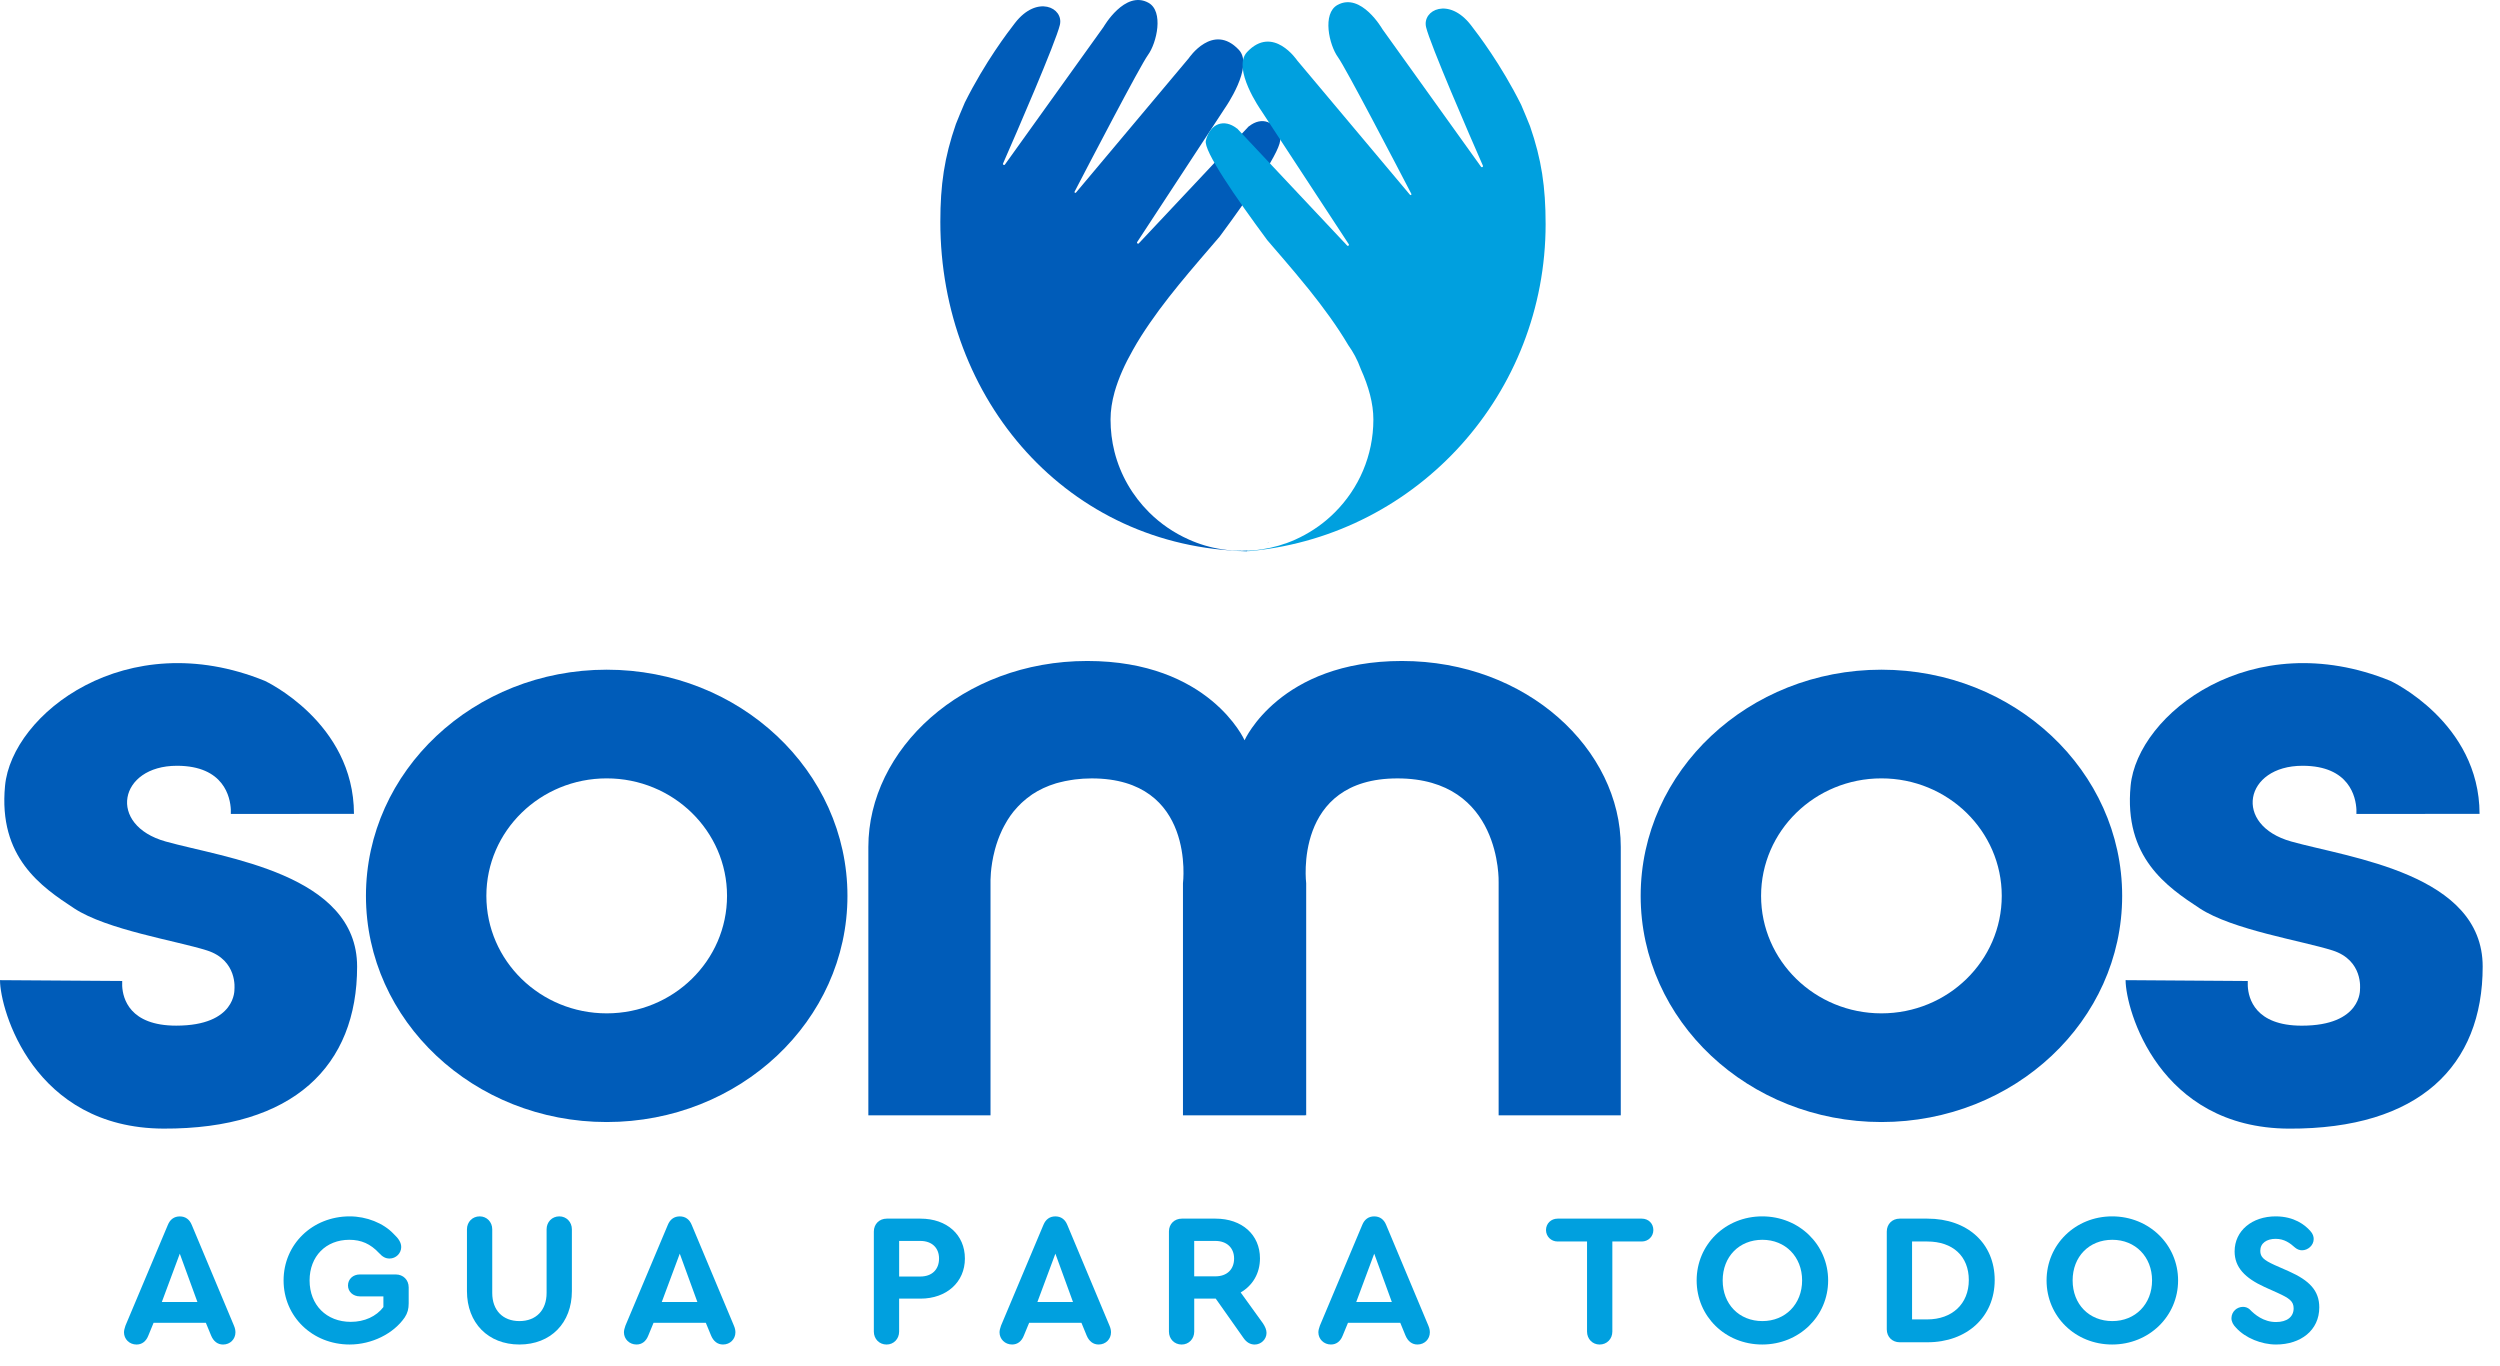
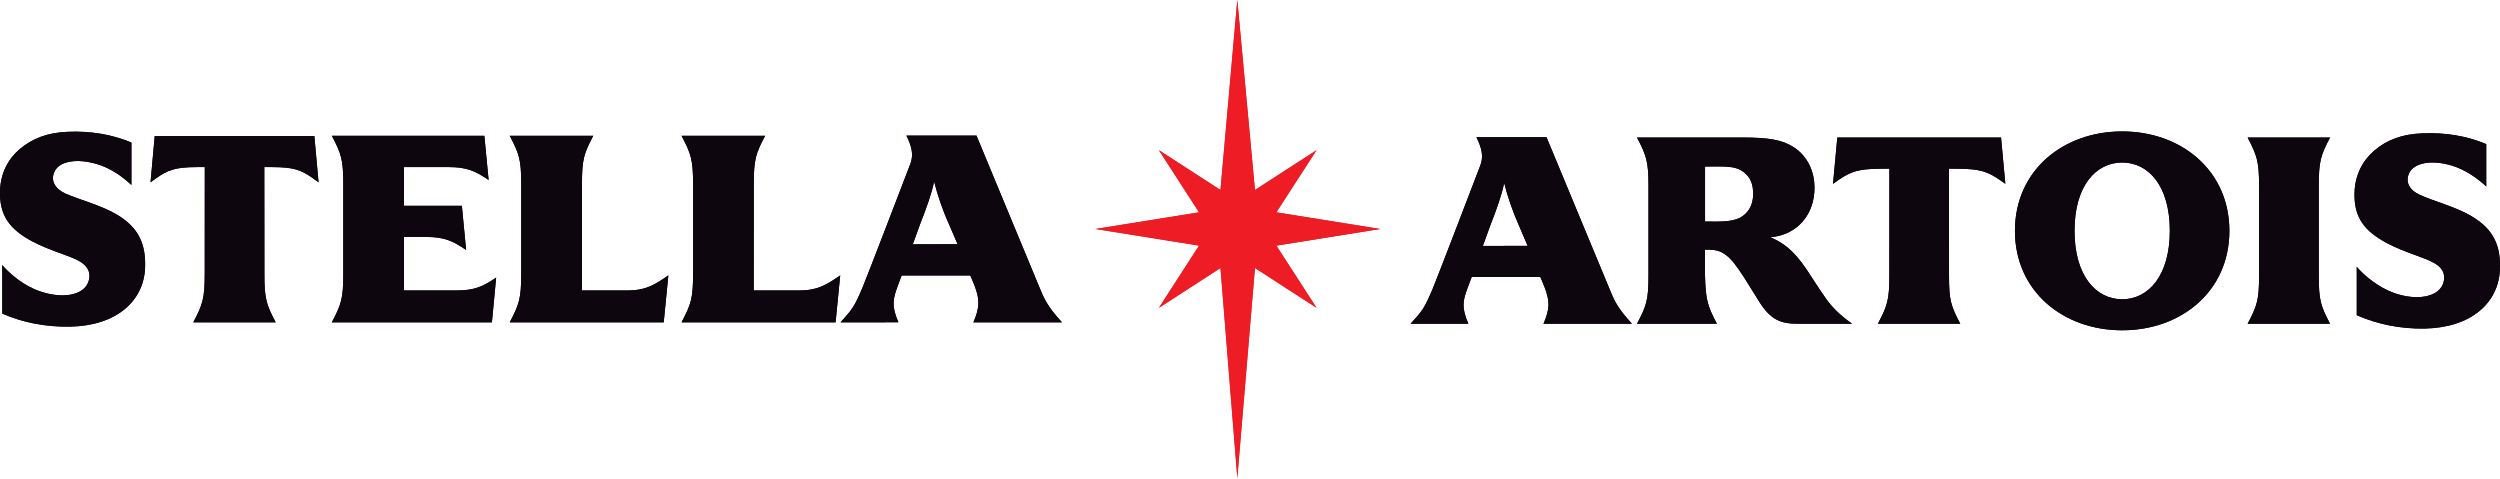
- <svg xmlns="http://www.w3.org/2000/svg" width="97" height="53" viewBox="0 0 97 53" fill="none">
-   <path d="M23.54 25.984C18.381 25.984 14.199 29.913 14.199 34.76C14.199 39.606 18.381 43.535 23.54 43.535C28.699 43.535 32.881 39.606 32.881 34.76C32.881 29.913 28.699 25.984 23.54 25.984ZM23.54 39.318C20.962 39.318 18.871 37.277 18.871 34.76C18.871 32.242 20.962 30.201 23.54 30.201C26.119 30.201 28.209 32.242 28.209 34.76C28.209 37.277 26.119 39.318 23.54 39.318Z" fill="#005CB9" />
-   <path d="M72.999 25.984C67.84 25.984 63.658 29.913 63.658 34.76C63.658 39.606 67.84 43.535 72.999 43.535C78.158 43.535 82.34 39.606 82.34 34.76C82.34 29.913 78.157 25.984 72.999 25.984ZM72.999 39.318C70.421 39.318 68.33 37.277 68.33 34.76C68.33 32.242 70.421 30.201 72.999 30.201C75.578 30.201 77.668 32.242 77.668 34.76C77.668 37.277 75.578 39.318 72.999 39.318Z" fill="#005CB9" />
-   <path d="M54.393 25.646C49.654 25.646 48.289 28.722 48.289 28.722C48.289 28.722 46.925 25.646 42.186 25.646C37.322 25.646 33.692 29.09 33.692 32.862V33.345C33.692 35.36 33.692 37.969 33.692 40.007C33.692 41.882 33.692 43.275 33.692 43.275H33.701H33.755H38.379H38.429H38.432V34.226C38.432 34.226 38.415 33.67 38.601 32.972C38.605 32.959 38.608 32.945 38.612 32.932C38.639 32.832 38.671 32.73 38.708 32.626C38.715 32.605 38.722 32.585 38.73 32.564C38.766 32.466 38.807 32.366 38.853 32.267C38.864 32.242 38.875 32.216 38.887 32.191C38.931 32.099 38.982 32.008 39.034 31.918C39.053 31.884 39.071 31.851 39.092 31.818C39.162 31.706 39.239 31.595 39.325 31.488C39.34 31.469 39.358 31.452 39.373 31.433C39.45 31.341 39.533 31.252 39.623 31.166C39.645 31.144 39.669 31.123 39.693 31.102C39.786 31.018 39.887 30.938 39.995 30.862C40.016 30.848 40.035 30.832 40.056 30.818C40.318 30.644 40.624 30.499 40.977 30.392C41.019 30.38 41.063 30.369 41.107 30.358C41.246 30.321 41.393 30.291 41.547 30.267C41.6 30.259 41.652 30.25 41.707 30.243C41.912 30.218 42.125 30.202 42.356 30.202C46.409 30.203 45.899 34.271 45.899 34.271V43.274H45.908H45.921H45.928H50.657V43.245C50.661 43.255 50.667 43.263 50.671 43.274H50.68V34.271C50.68 34.271 50.166 30.202 54.221 30.202C58.275 30.202 58.147 34.226 58.147 34.226V43.275H58.151H58.201H62.877H62.886C62.886 43.275 62.886 41.882 62.886 40.007C62.886 37.801 62.886 34.927 62.886 32.862C62.886 29.09 59.257 25.646 54.393 25.646Z" fill="#005CB9" />
-   <path d="M6.43 32.651C4.152 32.014 4.606 29.712 6.865 29.712C8.698 29.712 8.933 30.942 8.956 31.408L8.956 31.581L13.734 31.578C13.728 28.022 10.276 26.418 10.276 26.418C4.893 24.229 0.46 27.71 0.196 30.486C-0.071 33.265 1.601 34.407 2.876 35.243C4.151 36.08 6.833 36.498 8.031 36.877C9.229 37.26 9.096 38.381 9.096 38.381C9.096 38.381 9.173 39.795 6.836 39.795C5.027 39.795 4.766 38.74 4.741 38.259L4.741 38.084C4.741 38.077 4.742 38.066 4.742 38.06C4.741 38.06 4.739 38.062 4.737 38.062L0 38.03C0.004 39.174 1.288 43.766 6.338 43.79C11.394 43.811 13.856 41.352 13.856 37.503C13.856 33.903 8.707 33.289 6.43 32.651Z" fill="#005CB9" />
-   <path d="M88.902 32.651C86.625 32.014 87.079 29.712 89.338 29.712C91.171 29.712 91.405 30.941 91.429 31.408L91.429 31.581L96.207 31.578C96.201 28.022 92.749 26.418 92.749 26.418C87.366 24.229 82.932 27.711 82.668 30.487C82.401 33.266 84.074 34.407 85.349 35.244C86.624 36.08 89.305 36.498 90.503 36.877C91.701 37.26 91.568 38.381 91.568 38.381C91.568 38.381 91.645 39.796 89.308 39.796C87.501 39.796 87.239 38.741 87.214 38.26L87.213 38.085C87.214 38.077 87.214 38.067 87.215 38.061C87.213 38.061 87.211 38.062 87.21 38.063L82.473 38.03C82.476 39.174 83.761 43.767 88.81 43.791C93.867 43.811 96.328 41.353 96.328 37.503C96.328 33.903 91.18 33.289 88.902 32.651Z" fill="#005CB9" />
-   <path d="M47.426 21.314C46.969 21.247 46.532 21.117 46.124 20.932C45.546 20.676 45.023 20.315 44.585 19.879C43.941 19.237 43.469 18.43 43.241 17.524C43.141 17.124 43.089 16.706 43.089 16.275C43.089 15.929 43.145 15.573 43.246 15.21C43.399 14.67 43.649 14.116 43.964 13.565C44.157 13.22 44.376 12.877 44.611 12.537C45.077 11.858 45.608 11.198 46.124 10.582C46.417 10.232 46.707 9.897 46.978 9.581C47.1 9.439 47.215 9.305 47.327 9.174C48.551 7.518 49.764 5.754 49.668 5.37C49.497 4.685 48.946 4.522 48.472 4.892C48.464 4.898 48.455 4.898 48.449 4.905L44.185 9.443C44.151 9.478 44.095 9.433 44.122 9.392L47.527 4.195C47.527 4.195 48.667 2.572 48.068 1.934C47.06 0.862 46.125 2.258 46.125 2.258L41.748 7.473C41.723 7.502 41.676 7.472 41.694 7.437C42.236 6.394 44.242 2.544 44.54 2.135C44.885 1.663 45.161 0.439 44.559 0.107C43.644 -0.397 42.818 1.045 42.818 1.045L38.991 6.385C38.962 6.426 38.898 6.39 38.918 6.344C39.431 5.179 40.967 1.631 41.123 0.967C41.28 0.298 40.237 -0.215 39.381 0.893C39.103 1.253 38.224 2.401 37.436 3.977C37.393 4.064 37.096 4.79 37.088 4.816C36.641 6.106 36.485 7.168 36.485 8.608C36.485 15.525 41.432 21.248 48.379 21.387C48.384 21.381 48.399 21.372 48.411 21.365C48.337 21.368 48.264 21.373 48.19 21.373C47.929 21.373 47.673 21.354 47.426 21.314Z" fill="#005CB9" />
-   <path d="M49.185 21.075C49.195 21.073 49.202 21.07 49.204 21.066C49.224 21.028 49.216 21.036 49.185 21.075Z" fill="#005CB9" />
-   <path d="M59.367 4.901C59.358 4.875 59.062 4.149 59.019 4.062C58.231 2.486 57.351 1.337 57.074 0.978C56.218 -0.13 55.175 0.384 55.332 1.053C55.488 1.716 57.025 5.265 57.537 6.429C57.557 6.476 57.494 6.511 57.464 6.47L53.637 1.131C53.637 1.131 52.811 -0.312 51.896 0.192C51.293 0.524 51.57 1.748 51.914 2.22C52.212 2.629 54.218 6.479 54.761 7.523C54.779 7.557 54.732 7.587 54.707 7.558L50.329 2.343C50.329 2.343 49.394 0.947 48.386 2.02C47.787 2.657 48.928 4.28 48.928 4.28L52.333 9.477C52.359 9.518 52.304 9.563 52.27 9.528L48.005 4.99C47.999 4.983 47.99 4.983 47.983 4.978C47.508 4.607 46.958 4.771 46.787 5.455C46.69 5.844 47.931 7.643 49.168 9.315C49.243 9.402 49.319 9.49 49.397 9.582C49.668 9.896 49.958 10.232 50.25 10.58C50.429 10.792 50.609 11.012 50.79 11.236C51.343 11.927 51.881 12.658 52.316 13.396C52.497 13.649 52.664 13.944 52.803 14.329C53.103 14.995 53.287 15.652 53.287 16.276C53.287 17.683 52.719 18.953 51.793 19.879C51.4 20.274 50.943 20.6 50.443 20.848C50.378 20.878 50.316 20.911 50.251 20.939C49.844 21.121 49.407 21.247 48.956 21.315C48.704 21.354 48.448 21.373 48.19 21.373C47.928 21.373 47.672 21.354 47.426 21.315C47.776 21.373 48.253 21.409 48.601 21.373C55.049 20.718 59.97 15.256 59.97 8.693C59.969 7.253 59.813 6.191 59.367 4.901Z" fill="#00A0DF" />
-   <path d="M9.135 51.696C9.135 51.957 8.932 52.168 8.656 52.168C8.445 52.168 8.285 52.045 8.191 51.819L7.987 51.325H5.959L5.756 51.819C5.669 52.044 5.508 52.168 5.298 52.168C5.021 52.168 4.811 51.957 4.811 51.696C4.811 51.623 4.833 51.536 4.868 51.434L6.511 47.531C6.598 47.313 6.758 47.197 6.976 47.197C7.194 47.197 7.355 47.313 7.442 47.531L9.077 51.434C9.121 51.536 9.135 51.623 9.135 51.696ZM6.279 50.518H7.66L6.976 48.643L6.279 50.518Z" fill="#00A0DF" />
-   <path d="M11.003 49.681C11.003 48.278 12.122 47.195 13.569 47.195C14.223 47.195 14.877 47.457 15.269 47.871C15.48 48.068 15.567 48.22 15.567 48.388C15.567 48.627 15.363 48.831 15.116 48.831C14.964 48.831 14.847 48.772 14.702 48.613C14.375 48.264 14.019 48.104 13.554 48.104C12.645 48.104 12.012 48.744 12.012 49.681C12.012 50.634 12.667 51.288 13.611 51.288C14.142 51.288 14.6 51.077 14.876 50.714V50.299H13.96C13.699 50.299 13.502 50.117 13.502 49.877C13.502 49.63 13.698 49.449 13.96 49.449H15.356C15.646 49.449 15.857 49.66 15.857 49.95V50.568C15.857 50.786 15.814 50.946 15.705 51.113C15.269 51.752 14.418 52.167 13.568 52.167C12.122 52.167 11.003 51.084 11.003 49.681Z" fill="#00A0DF" />
-   <path d="M18.118 50.095V47.697C18.118 47.413 18.329 47.195 18.612 47.195C18.889 47.195 19.099 47.413 19.099 47.697V50.168C19.099 50.837 19.507 51.258 20.154 51.258C20.8 51.258 21.208 50.837 21.208 50.168V47.697C21.208 47.413 21.418 47.195 21.702 47.195C21.978 47.195 22.189 47.413 22.189 47.697V50.095C22.189 51.331 21.368 52.167 20.154 52.167C18.939 52.167 18.118 51.331 18.118 50.095Z" fill="#00A0DF" />
-   <path d="M28.534 51.695C28.534 51.956 28.33 52.167 28.054 52.167C27.843 52.167 27.684 52.044 27.589 51.818L27.385 51.324H25.358L25.154 51.818C25.067 52.043 24.907 52.167 24.696 52.167C24.42 52.167 24.209 51.956 24.209 51.695C24.209 51.622 24.231 51.535 24.267 51.434L25.91 47.53C25.997 47.312 26.157 47.196 26.375 47.196C26.593 47.196 26.753 47.312 26.84 47.53L28.475 51.434C28.519 51.535 28.534 51.622 28.534 51.695ZM25.677 50.517H27.058L26.375 48.642L25.677 50.517Z" fill="#00A0DF" />
-   <path d="M33.905 51.666V47.785C33.905 47.494 34.116 47.283 34.407 47.283H35.715C36.74 47.283 37.438 47.908 37.438 48.831C37.438 49.747 36.726 50.387 35.715 50.387H34.886V51.666C34.886 51.95 34.675 52.168 34.399 52.168C34.116 52.168 33.905 51.95 33.905 51.666ZM35.708 49.529C36.159 49.529 36.435 49.26 36.435 48.831C36.435 48.417 36.159 48.148 35.708 48.148H34.887V49.529H35.708Z" fill="#00A0DF" />
-   <path d="M43.107 51.695C43.107 51.956 42.904 52.167 42.627 52.167C42.417 52.167 42.257 52.044 42.162 51.818L41.959 51.324H39.931L39.727 51.818C39.64 52.043 39.48 52.167 39.269 52.167C38.993 52.167 38.782 51.956 38.782 51.695C38.782 51.622 38.804 51.535 38.84 51.434L40.483 47.53C40.571 47.312 40.73 47.196 40.948 47.196C41.166 47.196 41.326 47.312 41.413 47.53L43.048 51.434C43.093 51.535 43.107 51.622 43.107 51.695ZM40.251 50.517H41.632L40.949 48.642L40.251 50.517Z" fill="#00A0DF" />
-   <path d="M49.141 51.717C49.141 51.964 48.93 52.168 48.683 52.168C48.508 52.168 48.363 52.081 48.247 51.913L47.171 50.387H47.164H46.336V51.666C46.336 51.95 46.125 52.168 45.849 52.168C45.565 52.168 45.355 51.95 45.355 51.666V47.778C45.355 47.494 45.565 47.283 45.856 47.283H47.164C48.189 47.283 48.887 47.908 48.887 48.824C48.887 49.406 48.603 49.878 48.138 50.147L49.003 51.346C49.09 51.477 49.141 51.601 49.141 51.717ZM46.335 49.522H47.157C47.607 49.522 47.883 49.253 47.883 48.831C47.883 48.417 47.6 48.148 47.157 48.148H46.335V49.522Z" fill="#00A0DF" />
-   <path d="M55.478 51.695C55.478 51.956 55.275 52.167 54.998 52.167C54.788 52.167 54.628 52.044 54.533 51.818L54.33 51.324H52.302L52.098 51.818C52.011 52.043 51.851 52.167 51.64 52.167C51.364 52.167 51.153 51.956 51.153 51.695C51.153 51.622 51.175 51.535 51.212 51.434L52.854 47.53C52.941 47.312 53.101 47.196 53.319 47.196C53.537 47.196 53.697 47.312 53.784 47.53L55.42 51.434C55.464 51.535 55.478 51.622 55.478 51.695ZM52.622 50.517H54.003L53.32 48.642L52.622 50.517Z" fill="#00A0DF" />
-   <path d="M61.577 51.666V48.17H60.436C60.182 48.17 59.985 47.974 59.985 47.726C59.985 47.472 60.182 47.283 60.436 47.283H63.7C63.961 47.283 64.15 47.472 64.15 47.726C64.15 47.974 63.954 48.17 63.7 48.17H62.559V51.666C62.559 51.95 62.348 52.168 62.064 52.168C61.788 52.168 61.577 51.95 61.577 51.666Z" fill="#00A0DF" />
-   <path d="M70.932 49.681C70.932 51.069 69.806 52.167 68.374 52.167C66.942 52.167 65.83 51.076 65.83 49.681C65.83 48.286 66.949 47.195 68.374 47.195C69.806 47.195 70.932 48.292 70.932 49.681ZM66.84 49.681C66.84 50.604 67.48 51.258 68.381 51.258C69.275 51.258 69.922 50.597 69.922 49.681C69.922 48.765 69.275 48.104 68.381 48.104C67.48 48.104 66.84 48.758 66.84 49.681Z" fill="#00A0DF" />
-   <path d="M77.394 49.667C77.394 51.092 76.318 52.08 74.784 52.08H73.709C73.418 52.08 73.207 51.869 73.207 51.579V47.785C73.207 47.494 73.418 47.283 73.709 47.283H74.784C76.34 47.283 77.394 48.243 77.394 49.667ZM74.188 48.17V51.193H74.777C75.743 51.193 76.39 50.59 76.39 49.667C76.39 48.744 75.773 48.17 74.777 48.17H74.188Z" fill="#00A0DF" />
-   <path d="M84.51 49.681C84.51 51.069 83.383 52.167 81.951 52.167C80.52 52.167 79.407 51.076 79.407 49.681C79.407 48.286 80.527 47.195 81.951 47.195C83.383 47.195 84.51 48.292 84.51 49.681ZM80.418 49.681C80.418 50.604 81.057 51.258 81.959 51.258C82.853 51.258 83.5 50.597 83.5 49.681C83.5 48.765 82.853 48.104 81.959 48.104C81.057 48.104 80.418 48.758 80.418 49.681Z" fill="#00A0DF" />
-   <path d="M86.762 51.52C86.646 51.404 86.58 51.28 86.58 51.142C86.587 50.881 86.798 50.706 87.031 50.706C87.118 50.706 87.213 50.736 87.285 50.801C87.481 51.005 87.823 51.295 88.31 51.295C88.739 51.295 88.993 51.092 88.993 50.765C88.993 50.488 88.826 50.372 88.383 50.169L87.866 49.936C87.103 49.587 86.703 49.172 86.703 48.555C86.703 47.748 87.386 47.195 88.295 47.195C89.015 47.195 89.436 47.529 89.64 47.762C89.742 47.871 89.771 47.98 89.771 48.075C89.771 48.322 89.545 48.511 89.32 48.511C89.233 48.511 89.138 48.482 89.051 48.409C88.855 48.234 88.636 48.067 88.295 48.067C87.946 48.067 87.699 48.234 87.699 48.532C87.699 48.772 87.83 48.889 88.259 49.085L88.804 49.325C89.603 49.681 89.988 50.074 89.988 50.728C89.988 51.615 89.269 52.167 88.31 52.167C87.743 52.167 87.118 51.913 86.762 51.52Z" fill="#00A0DF" />
+ <svg xmlns="http://www.w3.org/2000/svg" width="214" height="41" viewBox="0 0 214 41" fill="none">
+   <path d="M9.941 18.333C8.58 17.546 6.759 17.085 5.584 16.564C4.687 16.144 4.296 15.43 4.679 14.654C5.083 13.835 6.492 13.511 8.301 14.044C9.452 14.388 10.454 15.086 11.249 15.833V12.203C9.581 11.501 7.732 11.198 5.786 11.283C4.09 11.351 2.769 11.844 1.687 12.764C0.694 13.608 0.047 14.828 0.003 16.334C-0.058 18.422 0.79 19.621 2.809 20.687C4.376 21.507 5.963 21.858 6.848 22.387C7.696 22.9 7.788 23.591 7.542 24.188C7.09 25.299 5.337 25.589 3.439 24.943C2.058 24.487 0.827 23.441 0.193 22.69V26.845C1.974 27.625 3.936 27.992 5.967 27.96C9.977 27.895 12.275 25.763 12.416 22.989C12.509 20.909 11.887 19.464 9.941 18.333Z" fill="#0D060E" />
+   <path d="M76.904 27.588C76.306 26.219 76.439 25.597 76.799 24.604C76.932 24.22 77.183 23.582 77.183 23.582H83.054C83.054 23.582 83.365 24.265 83.478 24.604C83.841 25.646 83.89 26.272 83.324 27.592H90.904C89.6 26.167 89.365 25.525 88.978 24.604C88.614 23.716 83.587 11.609 83.587 11.609H77.59C78.018 12.473 78.228 13.2 77.938 13.996C77.938 13.996 74.186 23.788 73.827 24.628C73.128 26.268 72.991 26.433 71.953 27.592L76.904 27.588ZM78.135 20.913L78.773 19.152C79.311 17.804 79.783 16.435 79.949 15.583C79.953 15.563 79.969 15.563 79.973 15.579C80.235 16.629 80.647 17.889 81.241 19.209L81.968 20.901L78.135 20.913Z" fill="#0D060E" />
+   <path d="M23.598 27.589C22.79 26.067 22.633 25.529 22.633 23.474C22.633 23.474 22.621 14.606 22.625 14.3C22.875 14.3 23.731 14.304 23.949 14.316C25.496 14.388 26.029 14.683 27.268 15.608L26.909 11.646H13.244L12.885 15.608C14.124 14.683 14.653 14.392 16.204 14.316C16.426 14.304 17.282 14.3 17.529 14.3C17.537 14.606 17.524 23.474 17.524 23.474C17.524 25.529 17.351 26.067 16.547 27.589H23.598V27.589Z" fill="#0D060E" />
+   <path d="M39.079 24.863H34.577V20.284H36.515C38.001 20.284 38.752 20.607 39.899 21.398L39.535 17.614H34.577V14.303H38.437C39.919 14.303 40.674 14.618 41.825 15.406L41.461 11.626H28.406C29.214 13.148 29.384 13.677 29.384 15.733V23.474C29.384 25.529 29.214 26.066 28.406 27.589H42.108L42.471 23.76C41.324 24.552 40.565 24.863 39.079 24.863Z" fill="#0D060E" />
+   <path d="M49.817 15.733C49.817 13.677 49.975 13.148 50.782 11.626H43.635C44.438 13.148 44.616 13.677 44.616 15.733V23.474C44.616 25.529 44.438 26.066 43.635 27.589H56.815L57.211 23.575C56.06 24.362 55.277 24.863 53.799 24.863H49.817V15.733Z" fill="#0D060E" />
+   <path d="M64.524 15.733C64.524 13.677 64.686 13.148 65.493 11.626H58.342C59.145 13.148 59.327 13.677 59.327 15.733V23.474C59.327 25.529 59.149 26.066 58.342 27.589H71.526L71.922 23.575C70.771 24.362 69.984 24.863 68.498 24.863H64.52L64.524 15.733Z" fill="#0D060E" />
+   <path d="M211.514 18.478C210.149 17.683 208.32 17.222 207.145 16.685C206.245 16.285 205.857 15.566 206.237 14.791C206.64 13.972 208.054 13.632 209.867 14.169C211.022 14.525 212.023 15.219 212.823 15.958V12.336C211.151 11.629 209.297 11.331 207.347 11.415C205.643 11.48 204.322 11.96 203.236 12.897C202.243 13.745 201.597 14.957 201.548 16.471C201.484 18.571 202.336 19.758 204.363 20.832C205.93 21.656 207.525 22.015 208.413 22.54C209.261 23.033 209.354 23.732 209.104 24.341C208.651 25.436 206.891 25.751 204.989 25.101C203.608 24.624 202.376 23.594 201.738 22.843V26.982C203.523 27.766 205.494 28.157 207.525 28.125C211.543 28.056 213.852 25.916 213.99 23.126C214.091 21.062 213.465 19.609 211.514 18.478Z" fill="#0D060E" />
+   <path d="M125.693 27.714C125.095 26.349 125.224 25.743 125.592 24.733C125.725 24.362 125.976 23.712 125.976 23.712H131.851C131.851 23.712 132.162 24.407 132.275 24.733C132.638 25.791 132.691 26.405 132.122 27.714H139.697C138.393 26.296 138.158 25.666 137.775 24.733C137.411 23.837 132.38 11.743 132.38 11.743C132.38 11.743 128.386 11.739 126.379 11.743C126.807 12.607 127.021 13.33 126.727 14.13C126.727 14.13 122.983 23.914 122.624 24.758C121.917 26.401 121.784 26.579 120.742 27.714H125.693ZM126.933 21.051L127.571 19.29C128.108 17.945 128.58 16.56 128.742 15.712C128.746 15.696 128.762 15.696 128.77 15.708C129.032 16.754 129.448 18.022 130.042 19.351L130.765 21.047L126.933 21.051Z" fill="#0D060E" />
+   <path d="M167.801 27.714C166.989 26.187 166.836 25.671 166.836 23.619C166.836 23.619 166.824 14.747 166.832 14.437C167.078 14.437 168.031 14.441 168.253 14.457C169.844 14.533 170.385 14.82 171.657 15.737L171.29 11.775H157.274L156.906 15.737C158.178 14.816 158.719 14.533 160.31 14.457C160.537 14.441 161.485 14.437 161.732 14.437C161.74 14.747 161.728 23.619 161.728 23.619C161.728 25.674 161.554 26.187 160.746 27.714H167.801Z" fill="#0D060E" />
+   <path d="M198.488 15.874C198.488 13.843 198.645 13.298 199.449 11.775H192.398C193.202 13.302 193.376 13.843 193.376 15.874V23.615C193.376 25.671 193.206 26.187 192.398 27.71H199.449C198.645 26.183 198.488 25.666 198.488 23.615V15.874Z" fill="#0D060E" />
+   <path d="M156.318 25.585C155.514 24.442 155.07 23.699 154.662 23.093C153.471 21.333 152.615 20.788 151.581 20.327C151.569 20.319 151.573 20.307 151.589 20.303C153.814 20.101 155.348 18.397 155.32 16.002C155.308 14.755 154.787 13.426 153.58 12.627C152.566 11.956 151.387 11.771 149.118 11.771L140.129 11.774C140.932 13.301 141.11 13.842 141.11 15.873V23.614C141.11 25.67 140.937 26.186 140.129 27.709H146.965C146.158 26.183 146.004 25.666 145.948 23.558V21.369H146.142C146.864 21.369 147.288 21.474 147.777 21.858C148.197 22.169 148.625 22.718 149.283 23.731C149.691 24.373 150.055 24.967 150.584 25.811C151.565 27.39 152.449 27.709 153.842 27.709H158.535C157.432 26.933 156.782 26.239 156.318 25.585ZM148.984 18.615C148.173 19.043 147.074 18.962 145.952 18.962V14.254C147.741 14.25 148.54 14.181 149.247 14.726C149.832 15.159 150.071 15.756 150.071 16.596C150.071 17.642 149.59 18.272 148.984 18.615Z" fill="#0D060E" />
+   <path d="M181.657 11.25C176.593 11.25 172.479 14.598 172.479 19.754C172.479 24.927 176.593 28.271 181.657 28.271C186.725 28.271 190.836 24.927 190.836 19.754C190.832 14.598 186.721 11.25 181.657 11.25ZM181.657 25.617C179.408 25.617 177.579 23.599 177.579 19.754C177.579 15.91 179.408 13.911 181.657 13.911C183.91 13.911 185.736 15.91 185.736 19.754C185.736 23.599 183.91 25.617 181.657 25.617Z" fill="#0D060E" />
+   <path d="M109.254 21.026L118.138 19.601L109.254 18.175L112.694 12.857L107.425 16.265L105.914 0L104.473 16.265L99.203 12.857L102.64 18.175L93.76 19.601L102.64 21.026L99.203 26.349L104.473 22.94L105.914 40.918L107.425 22.94L112.694 26.349L109.254 21.026Z" fill="#ED1C25" />
+   <path d="M9.941 18.333C8.58 17.546 6.759 17.085 5.584 16.564C4.687 16.144 4.296 15.43 4.679 14.654C5.083 13.835 6.492 13.511 8.301 14.044C9.452 14.388 10.454 15.086 11.249 15.833V12.203C9.581 11.501 7.732 11.198 5.786 11.283C4.09 11.351 2.769 11.844 1.687 12.764C0.694 13.608 0.047 14.828 0.003 16.334C-0.058 18.422 0.79 19.621 2.809 20.687C4.376 21.507 5.963 21.858 6.848 22.387C7.696 22.9 7.788 23.591 7.542 24.188C7.09 25.299 5.337 25.589 3.439 24.943C2.058 24.487 0.827 23.441 0.193 22.69V26.845C1.974 27.625 3.936 27.992 5.967 27.96C9.977 27.895 12.275 25.763 12.416 22.989C12.509 20.909 11.887 19.464 9.941 18.333Z" fill="#0D060E" />
+   <path d="M76.904 27.588C76.306 26.219 76.439 25.597 76.799 24.604C76.932 24.22 77.183 23.582 77.183 23.582H83.054C83.054 23.582 83.365 24.265 83.478 24.604C83.841 25.646 83.89 26.272 83.324 27.592H90.904C89.6 26.167 89.365 25.525 88.978 24.604C88.614 23.716 83.587 11.609 83.587 11.609H77.59C78.018 12.473 78.228 13.2 77.938 13.996C77.938 13.996 74.186 23.788 73.827 24.628C73.128 26.268 72.991 26.433 71.953 27.592L76.904 27.588ZM78.135 20.913L78.773 19.152C79.311 17.804 79.783 16.435 79.949 15.583C79.953 15.563 79.969 15.563 79.973 15.579C80.235 16.629 80.647 17.889 81.241 19.209L81.968 20.901L78.135 20.913Z" fill="#0D060E" />
+   <path d="M23.598 27.589C22.79 26.067 22.633 25.529 22.633 23.474C22.633 23.474 22.621 14.606 22.625 14.3C22.875 14.3 23.731 14.304 23.949 14.316C25.496 14.388 26.029 14.683 27.268 15.608L26.909 11.646H13.244L12.885 15.608C14.124 14.683 14.653 14.392 16.204 14.316C16.426 14.304 17.282 14.3 17.529 14.3C17.537 14.606 17.524 23.474 17.524 23.474C17.524 25.529 17.351 26.067 16.547 27.589H23.598V27.589Z" fill="#0D060E" />
+   <path d="M39.079 24.863H34.577V20.284H36.515C38.001 20.284 38.752 20.607 39.899 21.398L39.535 17.614H34.577V14.303H38.437C39.919 14.303 40.674 14.618 41.825 15.406L41.461 11.626H28.406C29.214 13.148 29.384 13.677 29.384 15.733V23.474C29.384 25.529 29.214 26.066 28.406 27.589H42.108L42.471 23.76C41.324 24.552 40.565 24.863 39.079 24.863Z" fill="#0D060E" />
+   <path d="M49.817 15.733C49.817 13.677 49.975 13.148 50.782 11.626H43.635C44.438 13.148 44.616 13.677 44.616 15.733V23.474C44.616 25.529 44.438 26.066 43.635 27.589H56.815L57.211 23.575C56.06 24.362 55.277 24.863 53.799 24.863H49.817V15.733Z" fill="#0D060E" />
+   <path d="M64.524 15.733C64.524 13.677 64.686 13.148 65.493 11.626H58.342C59.145 13.148 59.327 13.677 59.327 15.733V23.474C59.327 25.529 59.149 26.066 58.342 27.589H71.526L71.922 23.575C70.771 24.362 69.984 24.863 68.498 24.863H64.52L64.524 15.733Z" fill="#0D060E" />
+   <path d="M211.514 18.478C210.149 17.683 208.32 17.222 207.145 16.685C206.245 16.285 205.857 15.566 206.237 14.791C206.64 13.972 208.054 13.632 209.867 14.169C211.022 14.525 212.023 15.219 212.823 15.958V12.336C211.151 11.629 209.297 11.331 207.347 11.415C205.643 11.48 204.322 11.96 203.236 12.897C202.243 13.745 201.597 14.957 201.548 16.471C201.484 18.571 202.336 19.758 204.363 20.832C205.93 21.656 207.525 22.015 208.413 22.54C209.261 23.033 209.354 23.732 209.104 24.341C208.651 25.436 206.891 25.751 204.989 25.101C203.608 24.624 202.376 23.594 201.738 22.843V26.982C203.523 27.766 205.494 28.157 207.525 28.125C211.543 28.056 213.852 25.916 213.99 23.126C214.091 21.062 213.465 19.609 211.514 18.478Z" fill="#0D060E" />
+   <path d="M125.693 27.714C125.095 26.349 125.224 25.743 125.592 24.733C125.725 24.362 125.976 23.712 125.976 23.712H131.851C131.851 23.712 132.162 24.407 132.275 24.733C132.638 25.791 132.691 26.405 132.122 27.714H139.697C138.393 26.296 138.158 25.666 137.775 24.733C137.411 23.837 132.38 11.743 132.38 11.743C132.38 11.743 128.386 11.739 126.379 11.743C126.807 12.607 127.021 13.33 126.727 14.13C126.727 14.13 122.983 23.914 122.624 24.758C121.917 26.401 121.784 26.579 120.742 27.714H125.693ZM126.933 21.051L127.571 19.29C128.108 17.945 128.58 16.56 128.742 15.712C128.746 15.696 128.762 15.696 128.77 15.708C129.032 16.754 129.448 18.022 130.042 19.351L130.765 21.047L126.933 21.051Z" fill="#0D060E" />
+   <path d="M167.801 27.714C166.989 26.187 166.836 25.671 166.836 23.619C166.836 23.619 166.824 14.747 166.832 14.437C167.078 14.437 168.031 14.441 168.253 14.457C169.844 14.533 170.385 14.82 171.657 15.737L171.29 11.775H157.274L156.906 15.737C158.178 14.816 158.719 14.533 160.31 14.457C160.537 14.441 161.485 14.437 161.732 14.437C161.74 14.747 161.728 23.619 161.728 23.619C161.728 25.674 161.554 26.187 160.746 27.714H167.801Z" fill="#0D060E" />
+   <path d="M198.488 15.874C198.488 13.843 198.645 13.298 199.449 11.775H192.398C193.202 13.302 193.376 13.843 193.376 15.874V23.615C193.376 25.671 193.206 26.187 192.398 27.71H199.449C198.645 26.183 198.488 25.666 198.488 23.615V15.874Z" fill="#0D060E" />
+   <path d="M156.318 25.585C155.514 24.442 155.07 23.699 154.662 23.093C153.471 21.333 152.615 20.788 151.581 20.327C151.569 20.319 151.573 20.307 151.589 20.303C153.814 20.101 155.348 18.397 155.32 16.002C155.308 14.755 154.787 13.426 153.58 12.627C152.566 11.956 151.387 11.771 149.118 11.771L140.129 11.774C140.932 13.301 141.11 13.842 141.11 15.873V23.614C141.11 25.67 140.937 26.186 140.129 27.709H146.965C146.158 26.183 146.004 25.666 145.948 23.558V21.369H146.142C146.864 21.369 147.288 21.474 147.777 21.858C148.197 22.169 148.625 22.718 149.283 23.731C149.691 24.373 150.055 24.967 150.584 25.811C151.565 27.39 152.449 27.709 153.842 27.709H158.535C157.432 26.933 156.782 26.239 156.318 25.585ZM148.984 18.615C148.173 19.043 147.074 18.962 145.952 18.962V14.254C147.741 14.25 148.54 14.181 149.247 14.726C149.832 15.159 150.071 15.756 150.071 16.596C150.071 17.642 149.59 18.272 148.984 18.615Z" fill="#0D060E" />
+   <path d="M181.657 11.25C176.593 11.25 172.479 14.598 172.479 19.754C172.479 24.927 176.593 28.271 181.657 28.271C186.725 28.271 190.836 24.927 190.836 19.754C190.832 14.598 186.721 11.25 181.657 11.25ZM181.657 25.617C179.408 25.617 177.579 23.599 177.579 19.754C177.579 15.91 179.408 13.911 181.657 13.911C183.91 13.911 185.736 15.91 185.736 19.754C185.736 23.599 183.91 25.617 181.657 25.617Z" fill="#0D060E" />
+   <path d="M109.254 21.026L118.138 19.601L109.254 18.175L112.694 12.857L107.425 16.265L105.914 0L104.473 16.265L99.203 12.857L102.64 18.175L93.76 19.601L102.64 21.026L99.203 26.349L104.473 22.94L105.914 40.918L107.425 22.94L112.694 26.349L109.254 21.026Z" fill="#ED1C25" />
</svg>
